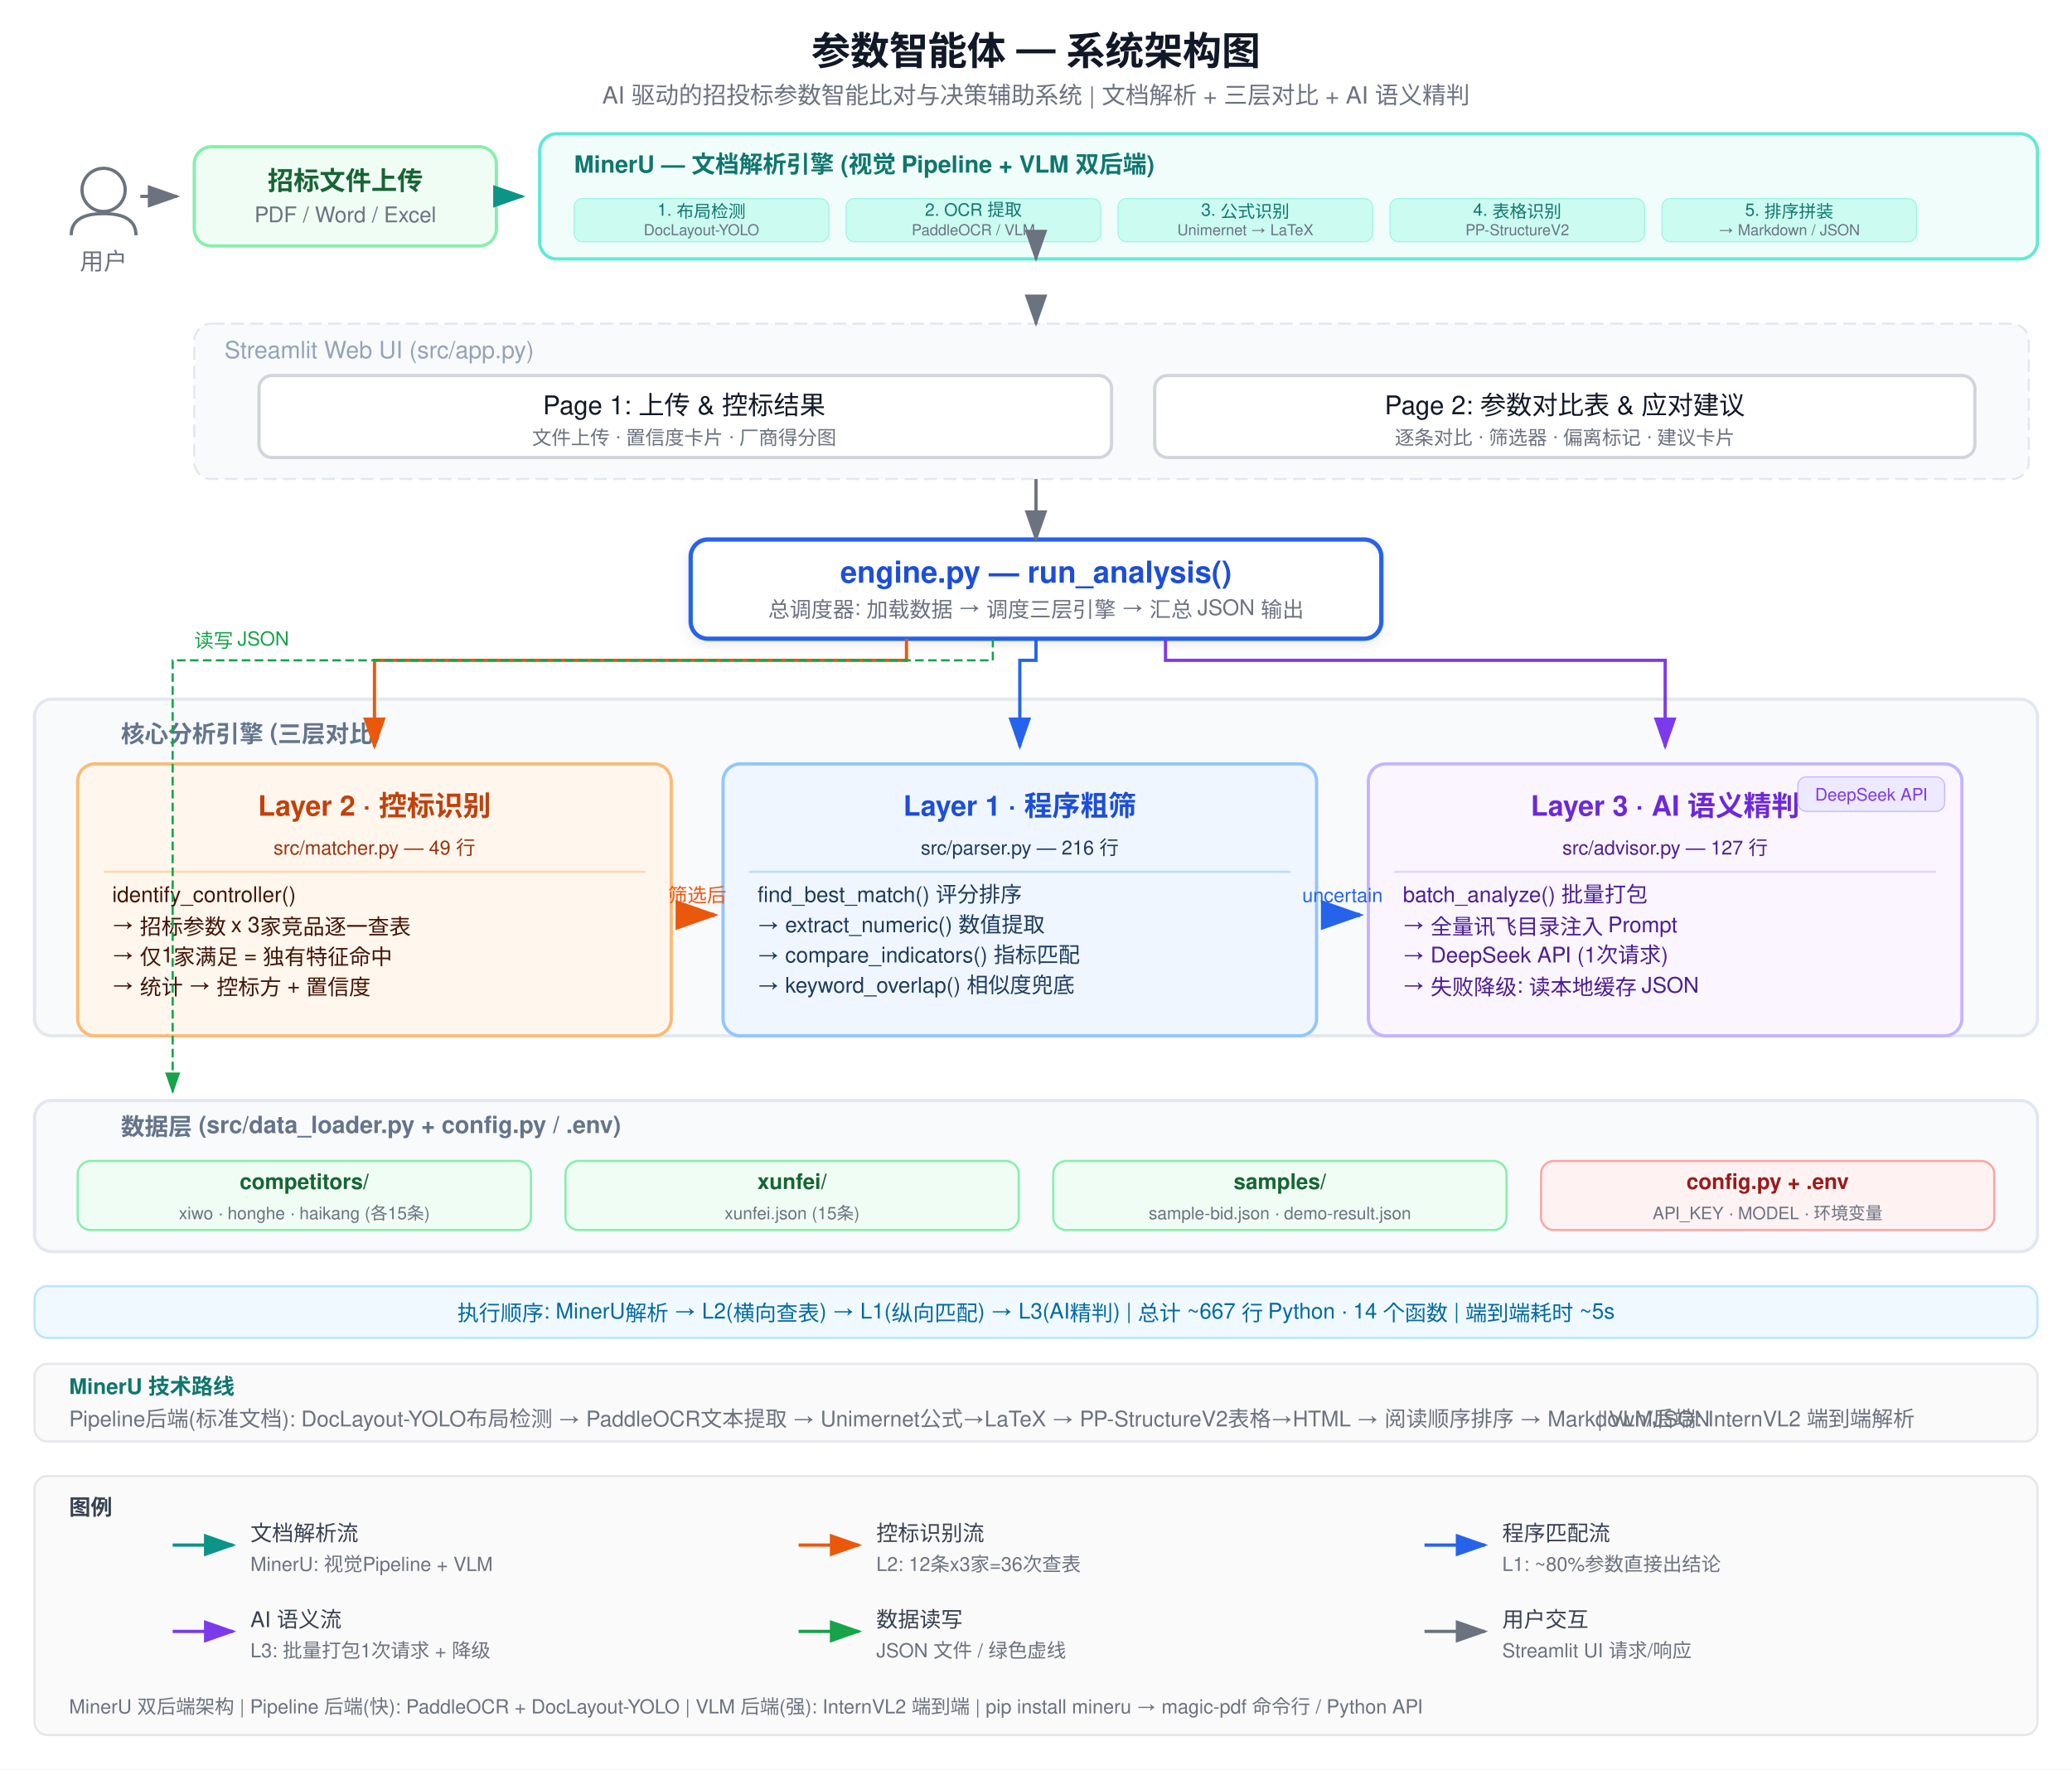
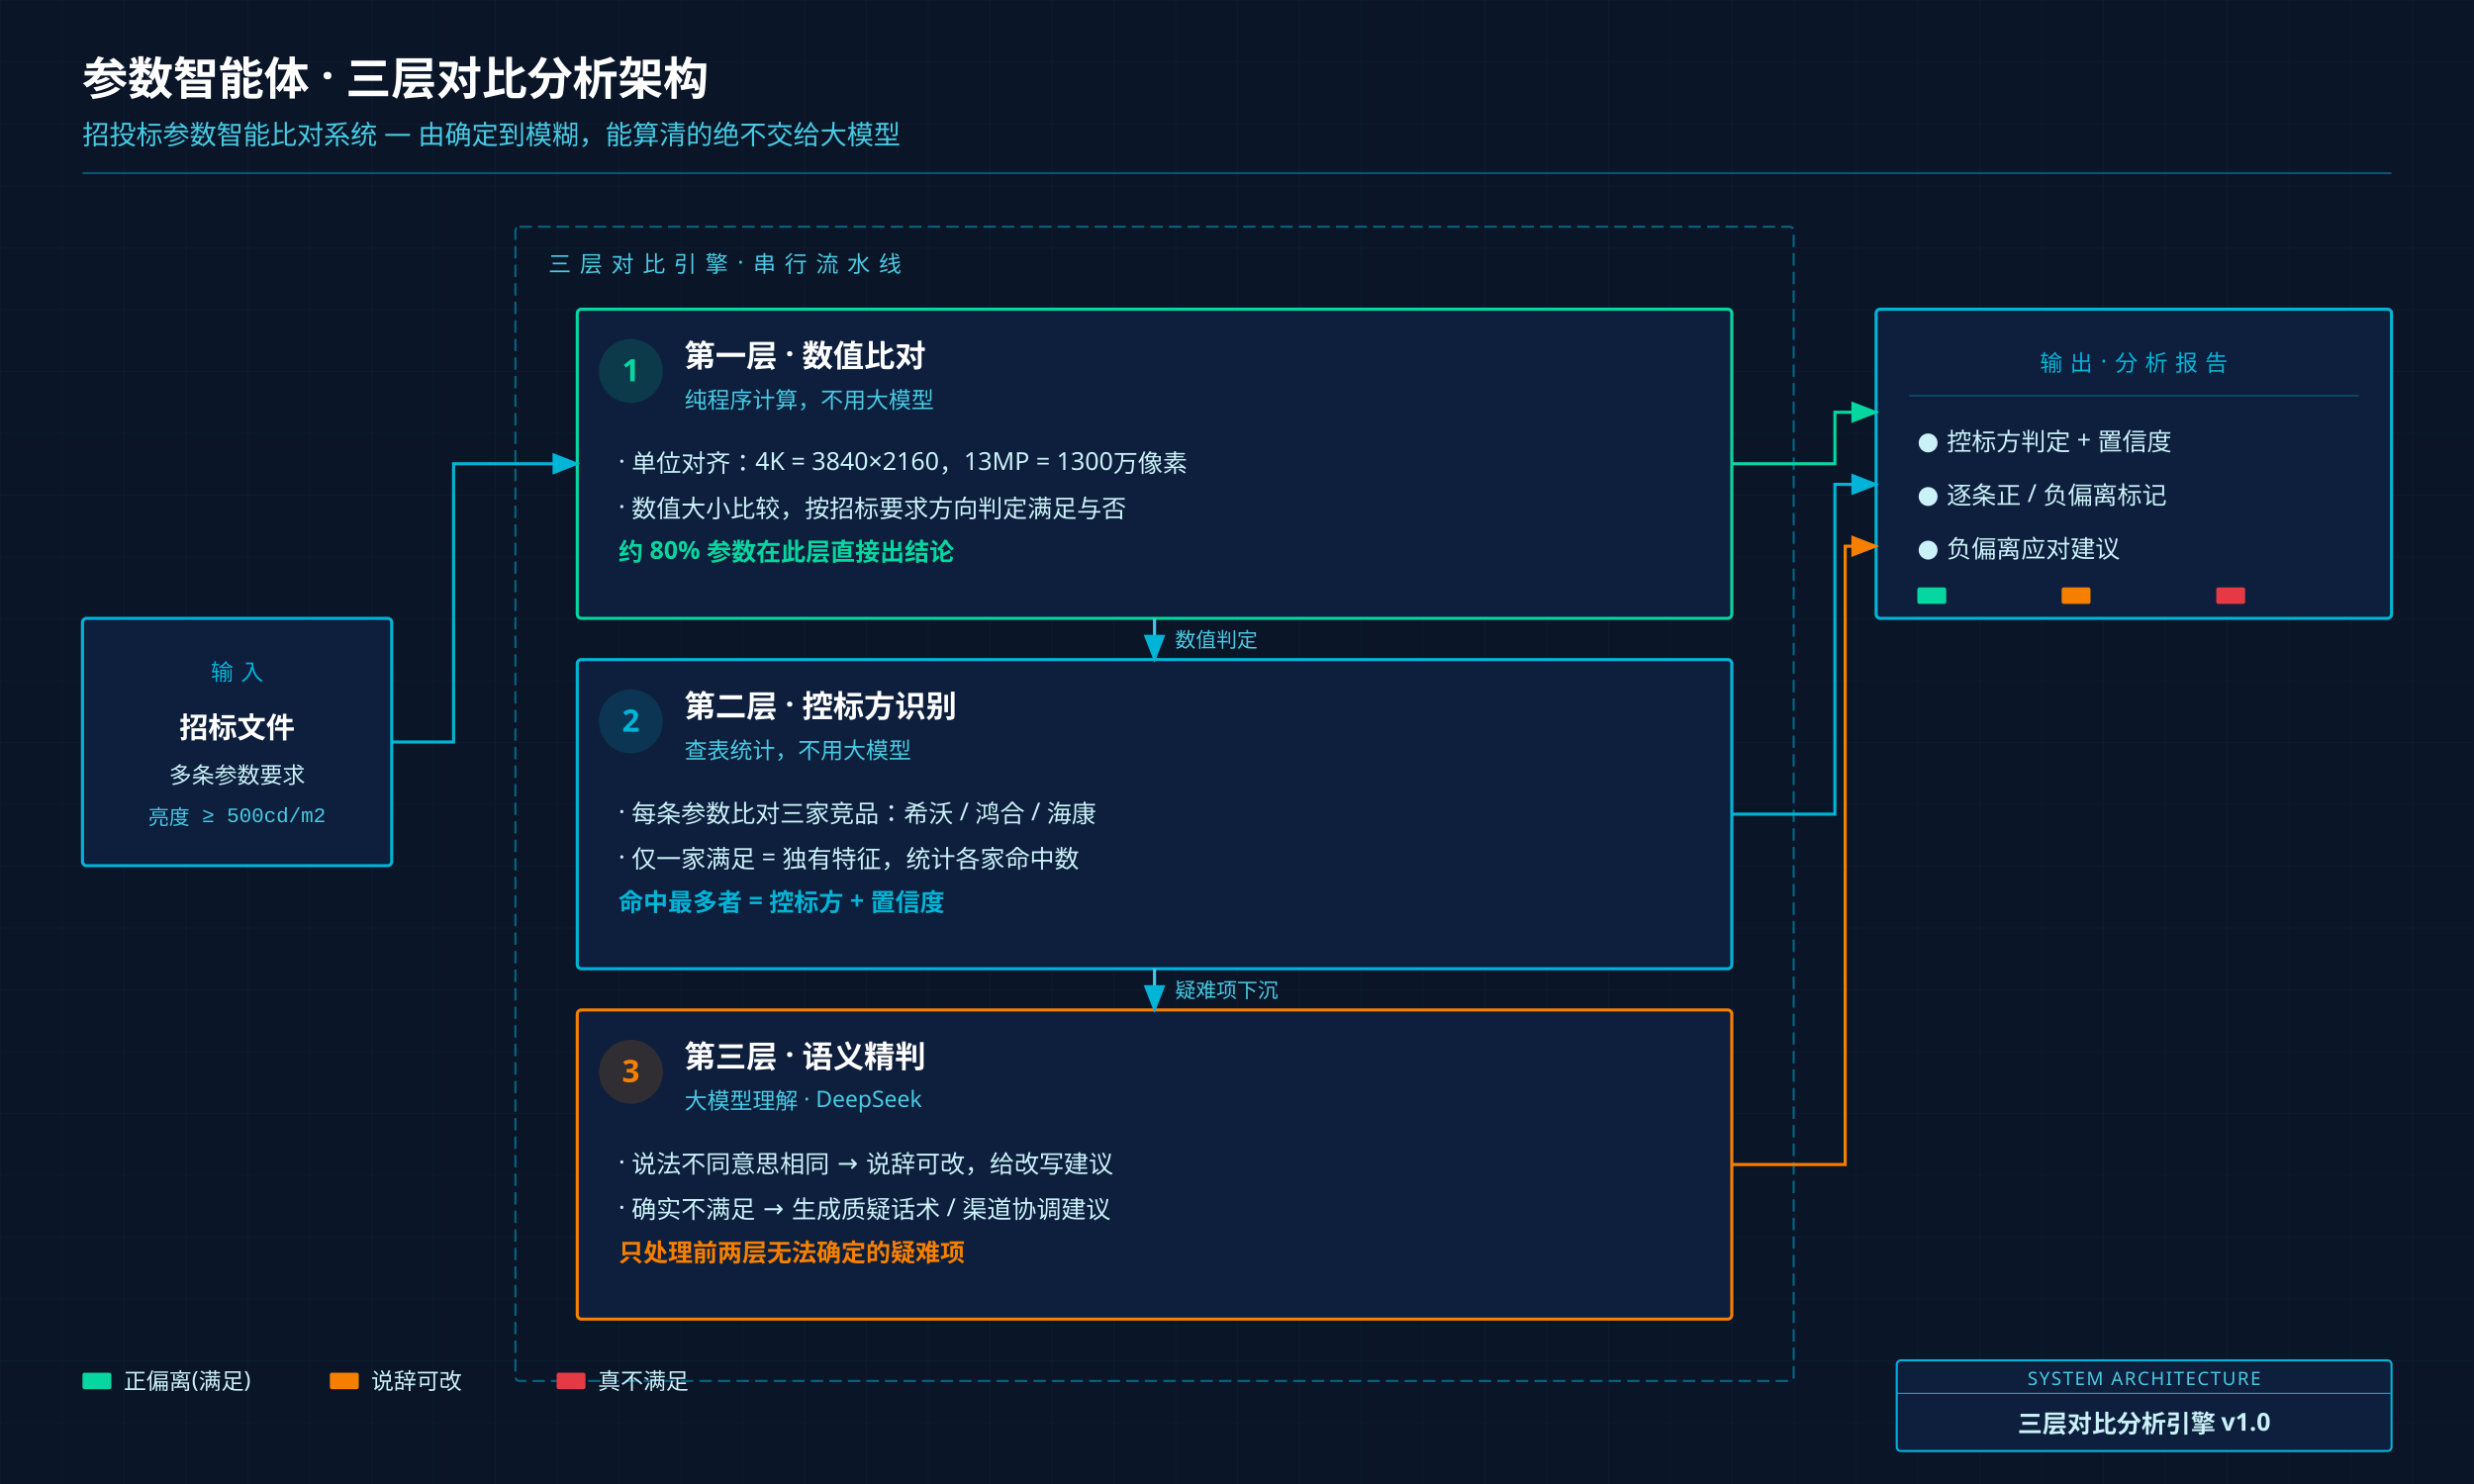
- <svg xmlns="http://www.w3.org/2000/svg" viewBox="0 0 960 820" width="960" height="820">
+ <svg xmlns="http://www.w3.org/2000/svg" viewBox="0 0 1200 720" width="1200" height="720">
  <style>
-   text { font-family: "Helvetica Neue", Helvetica, Arial, "PingFang SC", "Microsoft YaHei", "Microsoft JhengHei", "SimHei", sans-serif; }
- </style>
+     text { font-family: "Microsoft YaHei", "PingFang SC", "SimHei", sans-serif; }
+     .mono { font-family: "Courier New", "Consolas", monospace; }
+   </style>
  <defs>
-     <marker id="a-blue" markerWidth="10" markerHeight="7" refX="9" refY="3.5" orient="auto">
-       <polygon points="0 0, 10 3.5, 0 7" fill="#2563eb" />
+     <pattern id="grid" width="30" height="30" patternUnits="userSpaceOnUse">
+       <path d="M 30 0 L 0 0 0 30" fill="none" stroke="#112240" stroke-width="0.5" />
+     </pattern>
+     <marker id="ar" markerWidth="9" markerHeight="7" refX="8" refY="3.5" orient="auto">
+       <polygon points="0 0, 9 3.5, 0 7" fill="#00b4d8" />
    </marker>
-     <marker id="a-green" markerWidth="10" markerHeight="7" refX="9" refY="3.5" orient="auto">
-       <polygon points="0 0, 10 3.5, 0 7" fill="#16a34a" />
+     <marker id="ar-g" markerWidth="9" markerHeight="7" refX="8" refY="3.5" orient="auto">
+       <polygon points="0 0, 9 3.5, 0 7" fill="#06d6a0" />
    </marker>
-     <marker id="a-orange" markerWidth="10" markerHeight="7" refX="9" refY="3.5" orient="auto">
-       <polygon points="0 0, 10 3.5, 0 7" fill="#ea580c" />
+     <marker id="ar-o" markerWidth="9" markerHeight="7" refX="8" refY="3.5" orient="auto">
+       <polygon points="0 0, 9 3.5, 0 7" fill="#f77f00" />
    </marker>
-     <marker id="a-purple" markerWidth="10" markerHeight="7" refX="9" refY="3.5" orient="auto">
-       <polygon points="0 0, 10 3.5, 0 7" fill="#7c3aed" />
-     </marker>
-     <marker id="a-gray" markerWidth="10" markerHeight="7" refX="9" refY="3.5" orient="auto">
-       <polygon points="0 0, 10 3.5, 0 7" fill="#6b7280" />
-     </marker>
-     <marker id="a-teal" markerWidth="10" markerHeight="7" refX="9" refY="3.5" orient="auto">
-       <polygon points="0 0, 10 3.5, 0 7" fill="#0d9488" />
-     </marker>
-     <filter id="shadow" x="-5%" y="-5%" width="115%" height="115%">
-       <feDropShadow dx="0" dy="2" stdDeviation="3" flood-opacity="0.08" />
-     </filter>
  </defs>
-   <rect width="960" height="820" fill="#ffffff" />
-   <text x="480" y="30" text-anchor="middle" font-size="18" font-weight="600" fill="#111827">参数智能体 — 系统架构图</text>
-   <text x="480" y="48" text-anchor="middle" font-size="11" fill="#6b7280">AI 驱动的招投标参数智能比对与决策辅助系统 | 文档解析 + 三层对比 + AI 语义精判</text>
-   <circle cx="48" cy="88" r="10" fill="none" stroke="#6b7280" stroke-width="1.5" />
-   <path d="M 33 109 Q 33 99, 48 99 Q 63 99, 63 109" fill="none" stroke="#6b7280" stroke-width="1.5" />
-   <text x="48" y="125" text-anchor="middle" font-size="11" fill="#6b7280">用户</text>
-   <rect x="90" y="68" width="140" height="46" rx="8" fill="#f0fdf4" stroke="#86efac" stroke-width="1.5" />
-   <text x="160" y="88" text-anchor="middle" font-size="12" font-weight="600" fill="#166534">招标文件上传</text>
-   <text x="160" y="103" text-anchor="middle" font-size="10" fill="#6b7280">PDF / Word / Excel</text>
-   <line x1="65" y1="91" x2="82" y2="91" stroke="#6b7280" stroke-width="1.5" marker-end="url(#a-gray)" />
-   <rect x="250" y="62" width="694" height="58" rx="8" fill="#f0fdfa" stroke="#5eead4" stroke-width="1.5" />
-   <text x="266" y="80" font-size="11" font-weight="600" fill="#0f766e">MinerU — 文档解析引擎 (视觉 Pipeline + VLM 双后端)</text>
-   <rect x="266" y="92" width="118" height="20" rx="4" fill="#ccfbf1" stroke="#99f6e4" stroke-width="0.5" />
-   <text x="325.0" y="100" text-anchor="middle" font-size="8" fill="#0f766e">1. 布局检测</text>
-   <text x="325.0" y="109" text-anchor="middle" font-size="7" fill="#6b7280">DocLayout-YOLO</text>
-   <rect x="392" y="92" width="118" height="20" rx="4" fill="#ccfbf1" stroke="#99f6e4" stroke-width="0.5" />
-   <text x="451.0" y="100" text-anchor="middle" font-size="8" fill="#0f766e">2. OCR 提取</text>
-   <text x="451.0" y="109" text-anchor="middle" font-size="7" fill="#6b7280">PaddleOCR / VLM</text>
-   <rect x="518" y="92" width="118" height="20" rx="4" fill="#ccfbf1" stroke="#99f6e4" stroke-width="0.5" />
-   <text x="577.0" y="100" text-anchor="middle" font-size="8" fill="#0f766e">3. 公式识别</text>
-   <text x="577.0" y="109" text-anchor="middle" font-size="7" fill="#6b7280">Unimernet → LaTeX</text>
-   <rect x="644" y="92" width="118" height="20" rx="4" fill="#ccfbf1" stroke="#99f6e4" stroke-width="0.5" />
-   <text x="703.0" y="100" text-anchor="middle" font-size="8" fill="#0f766e">4. 表格识别</text>
-   <text x="703.0" y="109" text-anchor="middle" font-size="7" fill="#6b7280">PP-StructureV2</text>
-   <rect x="770" y="92" width="118" height="20" rx="4" fill="#ccfbf1" stroke="#99f6e4" stroke-width="0.5" />
-   <text x="829.0" y="100" text-anchor="middle" font-size="8" fill="#0f766e">5. 排序拼装</text>
-   <text x="829.0" y="109" text-anchor="middle" font-size="7" fill="#6b7280">→ Markdown / JSON</text>
-   <line x1="236" y1="91" x2="242" y2="91" stroke="#0d9488" stroke-width="1.5" marker-end="url(#a-teal)" />
-   <rect x="90" y="150" width="850" height="72" rx="8" fill="#f8fafc" stroke="#e2e8f0" stroke-width="1" stroke-dasharray="6,3" />
-   <text x="104" y="166" font-size="11" fill="#94a3b8">Streamlit Web UI (src/app.py)</text>
-   <rect x="120" y="174" width="395" height="38" rx="6" fill="#ffffff" stroke="#d1d5db" stroke-width="1.5" />
-   <text x="317" y="192" text-anchor="middle" font-size="12" fill="#111827">Page 1: 上传 &amp; 控标结果</text>
-   <text x="317" y="206" text-anchor="middle" font-size="9" fill="#6b7280">文件上传 · 置信度卡片 · 厂商得分图</text>
-   <rect x="535" y="174" width="380" height="38" rx="6" fill="#ffffff" stroke="#d1d5db" stroke-width="1.5" />
-   <text x="725" y="192" text-anchor="middle" font-size="12" fill="#111827">Page 2: 参数对比表 &amp; 应对建议</text>
-   <text x="725" y="206" text-anchor="middle" font-size="9" fill="#6b7280">逐条对比 · 筛选器 · 偏离标记 · 建议卡片</text>
-   <line x1="480" y1="114" x2="480" y2="120" stroke="#6b7280" stroke-width="1.5" marker-end="url(#a-gray)" />
-   <line x1="480" y1="144" x2="480" y2="150" stroke="#6b7280" stroke-width="1.5" marker-end="url(#a-gray)" />
-   <rect x="320" y="250" width="320" height="46" rx="8" fill="#ffffff" stroke="#2563eb" stroke-width="2" filter="url(#shadow)" />
-   <text x="480" y="270" text-anchor="middle" font-size="14" font-weight="600" fill="#1d4ed8">engine.py — run_analysis()</text>
-   <text x="480" y="286" text-anchor="middle" font-size="10" fill="#6b7280">总调度器: 加载数据 → 调度三层引擎 → 汇总 JSON 输出</text>
-   <line x1="480" y1="222" x2="480" y2="250" stroke="#6b7280" stroke-width="1.5" marker-end="url(#a-gray)" />
-   <rect x="16" y="324" width="928" height="156" rx="8" fill="#f8fafc" stroke="#e2e8f0" stroke-width="1.5" />
-   <text x="56" y="344" font-size="11" font-weight="600" fill="#64748b">核心分析引擎 (三层对比)</text>
-   <rect x="36" y="354" width="275" height="126" rx="8" fill="#fff7ed" stroke="#fdba74" stroke-width="1.5" />
-   <text x="173.5" y="378" text-anchor="middle" font-size="13" font-weight="600" fill="#c2410c">Layer 2 · 控标识别</text>
-   <text x="173.5" y="396" text-anchor="middle" font-size="9" fill="#9a3412">src/matcher.py — 49 行</text>
-   <line x1="48" y1="404" x2="299" y2="404" stroke="#fed7aa" stroke-width="1" />
-   <text x="52" y="418" font-size="10" fill="#431407">identify_controller()</text>
-   <text x="52" y="432" font-size="10" fill="#431407">→ 招标参数 x 3家竞品逐一查表</text>
-   <text x="52" y="446" font-size="10" fill="#431407">→ 仅1家满足 = 独有特征命中</text>
-   <text x="52" y="460" font-size="10" fill="#431407">→ 统计 → 控标方 + 置信度</text>
-   <rect x="335" y="354" width="275" height="126" rx="8" fill="#eff6ff" stroke="#93c5fd" stroke-width="1.5" />
-   <text x="472.5" y="378" text-anchor="middle" font-size="13" font-weight="600" fill="#1d4ed8">Layer 1 · 程序粗筛</text>
-   <text x="472.5" y="396" text-anchor="middle" font-size="9" fill="#1e3a5f">src/parser.py — 216 行</text>
-   <line x1="347" y1="404" x2="598" y2="404" stroke="#bfdbfe" stroke-width="1" />
-   <text x="351" y="418" font-size="10" fill="#1e3a5f">find_best_match() 评分排序</text>
-   <text x="351" y="432" font-size="10" fill="#1e3a5f">→ extract_numeric() 数值提取</text>
-   <text x="351" y="446" font-size="10" fill="#1e3a5f">→ compare_indicators() 指标匹配</text>
-   <text x="351" y="460" font-size="10" fill="#1e3a5f">→ keyword_overlap() 相似度兜底</text>
-   <rect x="634" y="354" width="275" height="126" rx="8" fill="#faf5ff" stroke="#c4b5fd" stroke-width="1.5" />
-   <text x="771.5" y="378" text-anchor="middle" font-size="13" font-weight="600" fill="#6d28d9">Layer 3 · AI 语义精判</text>
-   <text x="771.5" y="396" text-anchor="middle" font-size="9" fill="#4c1d95">src/advisor.py — 127 行</text>
-   <line x1="646" y1="404" x2="897" y2="404" stroke="#ddd6fe" stroke-width="1" />
-   <text x="650" y="418" font-size="10" fill="#4c1d95">batch_analyze() 批量打包</text>
-   <text x="650" y="432" font-size="10" fill="#4c1d95">→ 全量讯飞目录注入 Prompt</text>
-   <text x="650" y="446" font-size="10" fill="#4c1d95">→ DeepSeek API (1次请求)</text>
-   <text x="650" y="460" font-size="10" fill="#4c1d95">→ 失败降级: 读本地缓存 JSON</text>
-   <rect x="833" y="360" width="68" height="16" rx="4" fill="#ede9fe" stroke="#c4b5fd" stroke-width="0.5" />
-   <text x="867" y="371" text-anchor="middle" font-size="8" fill="#7c3aed">DeepSeek API</text>
-   <path d="M 315 424 L 331 424" stroke="#ea580c" stroke-width="2" fill="none" marker-end="url(#a-orange)" />
-   <text x="323.0" y="418" text-anchor="middle" font-size="9" fill="#ea580c">筛选后</text>
-   <path d="M 614 424 L 630 424" stroke="#2563eb" stroke-width="2" fill="none" marker-end="url(#a-blue)" />
-   <text x="622.0" y="418" text-anchor="middle" font-size="9" fill="#2563eb">uncertain</text>
-   <path d="M 480 296 L 480 306 L 472.5 306 L 472.5 346" stroke="#2563eb" stroke-width="1.5" fill="none" marker-end="url(#a-blue)" />
-   <path d="M 420 296 L 420 306 L 173.5 306 L 173.5 346" stroke="#ea580c" stroke-width="1.5" fill="none" marker-end="url(#a-orange)" />
-   <path d="M 540 296 L 540 306 L 771.5 306 L 771.5 346" stroke="#7c3aed" stroke-width="1.5" fill="none" marker-end="url(#a-purple)" />
-   <rect x="16" y="510" width="928" height="70" rx="8" fill="#f8fafc" stroke="#e2e8f0" stroke-width="1.5" />
-   <text x="56" y="526" font-size="11" font-weight="600" fill="#64748b">数据层 (src/data_loader.py + config.py / .env)</text>
-   <rect x="36" y="538" width="210" height="32" rx="6" fill="#f0fdf4" stroke="#86efac" stroke-width="1" />
-   <text x="141.0" y="551" text-anchor="middle" font-size="10" font-weight="600" fill="#166534">competitors/</text>
-   <text x="141.0" y="565" text-anchor="middle" font-size="8" fill="#6b7280">xiwo · honghe · haikang (各15条)</text>
-   <rect x="262" y="538" width="210" height="32" rx="6" fill="#f0fdf4" stroke="#86efac" stroke-width="1" />
-   <text x="367.0" y="551" text-anchor="middle" font-size="10" font-weight="600" fill="#166534">xunfei/</text>
-   <text x="367.0" y="565" text-anchor="middle" font-size="8" fill="#6b7280">xunfei.json (15条)</text>
-   <rect x="488" y="538" width="210" height="32" rx="6" fill="#f0fdf4" stroke="#86efac" stroke-width="1" />
-   <text x="593.0" y="551" text-anchor="middle" font-size="10" font-weight="600" fill="#166534">samples/</text>
-   <text x="593.0" y="565" text-anchor="middle" font-size="8" fill="#6b7280">sample-bid.json · demo-result.json</text>
-   <rect x="714" y="538" width="210" height="32" rx="6" fill="#fef2f2" stroke="#fca5a5" stroke-width="1" />
-   <text x="819.0" y="551" text-anchor="middle" font-size="10" font-weight="600" fill="#991b1b">config.py + .env</text>
-   <text x="819.0" y="565" text-anchor="middle" font-size="8" fill="#6b7280">API_KEY · MODEL · 环境变量</text>
-   <path d="M 460 296 L 460 306 L 80 306 L 80 506" stroke="#16a34a" stroke-width="1" fill="none" marker-end="url(#a-green)" stroke-dasharray="4,2" />
-   <text x="90" y="300" font-size="9" fill="#16a34a">读写 JSON</text>
-   <rect x="16" y="596" width="928" height="24" rx="6" fill="#f0f9ff" stroke="#bae6fd" stroke-width="1" />
-   <text x="480" y="612" text-anchor="middle" font-size="10" fill="#0369a1">执行顺序: MinerU解析 → L2(横向查表) → L1(纵向匹配) → L3(AI精判)  |  总计 ~667 行 Python · 14 个函数  |  端到端耗时 ~5s</text>
-   <rect x="16" y="632" width="928" height="36" rx="6" fill="#fafafa" stroke="#e5e7eb" stroke-width="1" />
-   <text x="32" y="646" font-size="10" font-weight="600" fill="#0f766e">MinerU 技术路线</text>
-   <text x="32" y="661" font-size="10" fill="#6b7280">Pipeline后端(标准文档): DocLayout-YOLO布局检测 → PaddleOCR文本提取 → Unimernet公式→LaTeX → PP-StructureV2表格→HTML → 阅读顺序排序 → Markdown/JSON</text>
-   <text x="740" y="661" font-size="10" fill="#6b7280">| VLM后端: InternVL2 端到端解析</text>
-   <rect x="16" y="684" width="928" height="120" rx="6" fill="#fafafa" stroke="#e5e7eb" stroke-width="1" />
-   <text x="32" y="702" font-size="10" font-weight="600" fill="#374151">图例</text>
-   <line x1="80" y1="716" x2="108" y2="716" stroke="#0d9488" stroke-width="1.5" marker-end="url(#a-teal)" />
-   <text x="116" y="714" font-size="10" fill="#374151">文档解析流</text>
-   <text x="116" y="728" font-size="9" fill="#6b7280">MinerU: 视觉Pipeline + VLM</text>
-   <line x1="370" y1="716" x2="398" y2="716" stroke="#ea580c" stroke-width="1.5" marker-end="url(#a-orange)" />
-   <text x="406" y="714" font-size="10" fill="#374151">控标识别流</text>
-   <text x="406" y="728" font-size="9" fill="#6b7280">L2: 12条x3家=36次查表</text>
-   <line x1="660" y1="716" x2="688" y2="716" stroke="#2563eb" stroke-width="1.5" marker-end="url(#a-blue)" />
-   <text x="696" y="714" font-size="10" fill="#374151">程序匹配流</text>
-   <text x="696" y="728" font-size="9" fill="#6b7280">L1: ~80%参数直接出结论</text>
-   <line x1="80" y1="756" x2="108" y2="756" stroke="#7c3aed" stroke-width="1.5" marker-end="url(#a-purple)" />
-   <text x="116" y="754" font-size="10" fill="#374151">AI 语义流</text>
-   <text x="116" y="768" font-size="9" fill="#6b7280">L3: 批量打包1次请求 + 降级</text>
-   <line x1="370" y1="756" x2="398" y2="756" stroke="#16a34a" stroke-width="1.5" marker-end="url(#a-green)" />
-   <text x="406" y="754" font-size="10" fill="#374151">数据读写</text>
-   <text x="406" y="768" font-size="9" fill="#6b7280">JSON 文件 / 绿色虚线</text>
-   <line x1="660" y1="756" x2="688" y2="756" stroke="#6b7280" stroke-width="1.5" marker-end="url(#a-gray)" />
-   <text x="696" y="754" font-size="10" fill="#374151">用户交互</text>
-   <text x="696" y="768" font-size="9" fill="#6b7280">Streamlit UI 请求/响应</text>
-   <text x="32" y="794" font-size="9" fill="#6b7280">MinerU 双后端架构 | Pipeline 后端(快): PaddleOCR + DocLayout-YOLO | VLM 后端(强): InternVL2 端到端 | pip install mineru → magic-pdf 命令行 / Python API</text>
+   <rect width="1200" height="720" fill="#0a1628" />
+   <rect width="1200" height="720" fill="url(#grid)" opacity="0.6" />
+   <text x="40" y="46" fill="#ffffff" font-size="22" font-weight="700">参数智能体 · 三层对比分析架构</text>
+   <text x="40" y="70" fill="#48cae4" font-size="13">招投标参数智能比对系统 — 由确定到模糊，能算清的绝不交给大模型</text>
+   <line x1="40" y1="84" x2="1160" y2="84" stroke="#00b4d8" stroke-width="1" opacity="0.4" />
+   <rect x="40" y="300" width="150" height="120" rx="2" fill="#0d1f3c" stroke="#00b4d8" stroke-width="1.5" />
+   <text x="115" y="330" fill="#00b4d8" font-size="11" text-anchor="middle" letter-spacing="0.05em">输 入</text>
+   <text x="115" y="358" fill="#ffffff" font-size="14" text-anchor="middle" font-weight="700">招标文件</text>
+   <text x="115" y="380" fill="#caf0f8" font-size="11" text-anchor="middle">多条参数要求</text>
+   <text x="115" y="400" fill="#48cae4" font-size="10" text-anchor="middle" class="mono">亮度 ≥ 500cd/m2</text>
+   <rect x="250" y="110" width="620" height="560" rx="2" fill="none" stroke="#00b4d8" stroke-width="1" stroke-dasharray="6,3" opacity="0.5" />
+   <text x="266" y="132" fill="#48cae4" font-size="11" letter-spacing="0.08em">三 层 对 比 引 擎 · 串 行 流 水 线</text>
+   <rect x="280" y="150" width="560" height="150" rx="2" fill="#0d1f3c" stroke="#06d6a0" stroke-width="1.5" />
+   <circle cx="306" cy="180" r="15" fill="#06d6a0" opacity="0.15" stroke="#06d6a0" stroke-width="1" />
+   <text x="306" y="185" fill="#06d6a0" font-size="15" text-anchor="middle" font-weight="700">1</text>
+   <text x="332" y="178" fill="#ffffff" font-size="15" font-weight="700">第一层 · 数值比对</text>
+   <text x="332" y="198" fill="#48cae4" font-size="11">纯程序计算，不用大模型</text>
+   <text x="300" y="228" fill="#caf0f8" font-size="12">· 单位对齐：4K = 3840×2160，13MP = 1300万像素</text>
+   <text x="300" y="250" fill="#caf0f8" font-size="12">· 数值大小比较，按招标要求方向判定满足与否</text>
+   <text x="300" y="272" fill="#06d6a0" font-size="12" font-weight="700">约 80% 参数在此层直接出结论</text>
+   <rect x="280" y="320" width="560" height="150" rx="2" fill="#0d1f3c" stroke="#00b4d8" stroke-width="1.5" />
+   <circle cx="306" cy="350" r="15" fill="#00b4d8" opacity="0.15" stroke="#00b4d8" stroke-width="1" />
+   <text x="306" y="355" fill="#00b4d8" font-size="15" text-anchor="middle" font-weight="700">2</text>
+   <text x="332" y="348" fill="#ffffff" font-size="15" font-weight="700">第二层 · 控标方识别</text>
+   <text x="332" y="368" fill="#48cae4" font-size="11">查表统计，不用大模型</text>
+   <text x="300" y="398" fill="#caf0f8" font-size="12">· 每条参数比对三家竞品：希沃 / 鸿合 / 海康</text>
+   <text x="300" y="420" fill="#caf0f8" font-size="12">· 仅一家满足 = 独有特征，统计各家命中数</text>
+   <text x="300" y="442" fill="#00b4d8" font-size="12" font-weight="700">命中最多者 = 控标方 + 置信度</text>
+   <rect x="280" y="490" width="560" height="150" rx="2" fill="#0d1f3c" stroke="#f77f00" stroke-width="1.5" />
+   <circle cx="306" cy="520" r="15" fill="#f77f00" opacity="0.15" stroke="#f77f00" stroke-width="1" />
+   <text x="306" y="525" fill="#f77f00" font-size="15" text-anchor="middle" font-weight="700">3</text>
+   <text x="332" y="518" fill="#ffffff" font-size="15" font-weight="700">第三层 · 语义精判</text>
+   <text x="332" y="538" fill="#48cae4" font-size="11">大模型理解 · DeepSeek</text>
+   <text x="300" y="568" fill="#caf0f8" font-size="12">· 说法不同意思相同 → 说辞可改，给改写建议</text>
+   <text x="300" y="590" fill="#caf0f8" font-size="12">· 确实不满足 → 生成质疑话术 / 渠道协调建议</text>
+   <text x="300" y="612" fill="#f77f00" font-size="12" font-weight="700">只处理前两层无法确定的疑难项</text>
+   <rect x="910" y="150" width="250" height="150" rx="2" fill="#0d1f3c" stroke="#00b4d8" stroke-width="1.5" />
+   <text x="1035" y="180" fill="#00b4d8" font-size="11" text-anchor="middle" letter-spacing="0.05em">输 出 · 分 析 报 告</text>
+   <line x1="926" y1="192" x2="1144" y2="192" stroke="#00b4d8" stroke-width="0.5" opacity="0.5" />
+   <text x="930" y="218" fill="#caf0f8" font-size="12">● 控标方判定 + 置信度</text>
+   <text x="930" y="244" fill="#caf0f8" font-size="12">● 逐条正 / 负偏离标记</text>
+   <text x="930" y="270" fill="#caf0f8" font-size="12">● 负偏离应对建议</text>
+   <rect x="930" y="285" width="14" height="8" rx="1" fill="#06d6a0" />
+   <rect x="1000" y="285" width="14" height="8" rx="1" fill="#f77f00" />
+   <rect x="1075" y="285" width="14" height="8" rx="1" fill="#e63946" />
+   <polyline points="190,360 220,360 220,225 280,225" fill="none" stroke="#00b4d8" stroke-width="1.5" marker-end="url(#ar)" />
+   <polyline points="560,300 560,320" fill="none" stroke="#48cae4" stroke-width="1.5" marker-end="url(#ar)" />
+   <text x="570" y="314" fill="#48cae4" font-size="10">数值判定</text>
+   <polyline points="560,470 560,490" fill="none" stroke="#48cae4" stroke-width="1.5" marker-end="url(#ar)" />
+   <text x="570" y="484" fill="#48cae4" font-size="10">疑难项下沉</text>
+   <polyline points="840,225 890,225 890,200 910,200" fill="none" stroke="#06d6a0" stroke-width="1.5" marker-end="url(#ar-g)" />
+   <polyline points="840,395 890,395 890,235 910,235" fill="none" stroke="#00b4d8" stroke-width="1.5" marker-end="url(#ar)" />
+   <polyline points="840,565 895,565 895,265 910,265" fill="none" stroke="#f77f00" stroke-width="1.5" marker-end="url(#ar-o)" />
+   <rect x="40" y="666" width="14" height="8" rx="1" fill="#06d6a0" />
+   <text x="60" y="674" fill="#caf0f8" font-size="11">正偏离(满足)</text>
+   <rect x="160" y="666" width="14" height="8" rx="1" fill="#f77f00" />
+   <text x="180" y="674" fill="#caf0f8" font-size="11">说辞可改</text>
+   <rect x="270" y="666" width="14" height="8" rx="1" fill="#e63946" />
+   <text x="290" y="674" fill="#caf0f8" font-size="11">真不满足</text>
+   <rect x="920" y="660" width="240" height="44" rx="2" fill="#0d1f3c" stroke="#00b4d8" stroke-width="1" />
+   <line x1="920" y1="676" x2="1160" y2="676" stroke="#00b4d8" stroke-width="0.5" />
+   <text x="1040" y="672" text-anchor="middle" fill="#48cae4" font-size="9" letter-spacing="0.08em">SYSTEM ARCHITECTURE</text>
+   <text x="1040" y="695" text-anchor="middle" fill="#caf0f8" font-size="12" font-weight="700">三层对比分析引擎 v1.0</text>
</svg>
